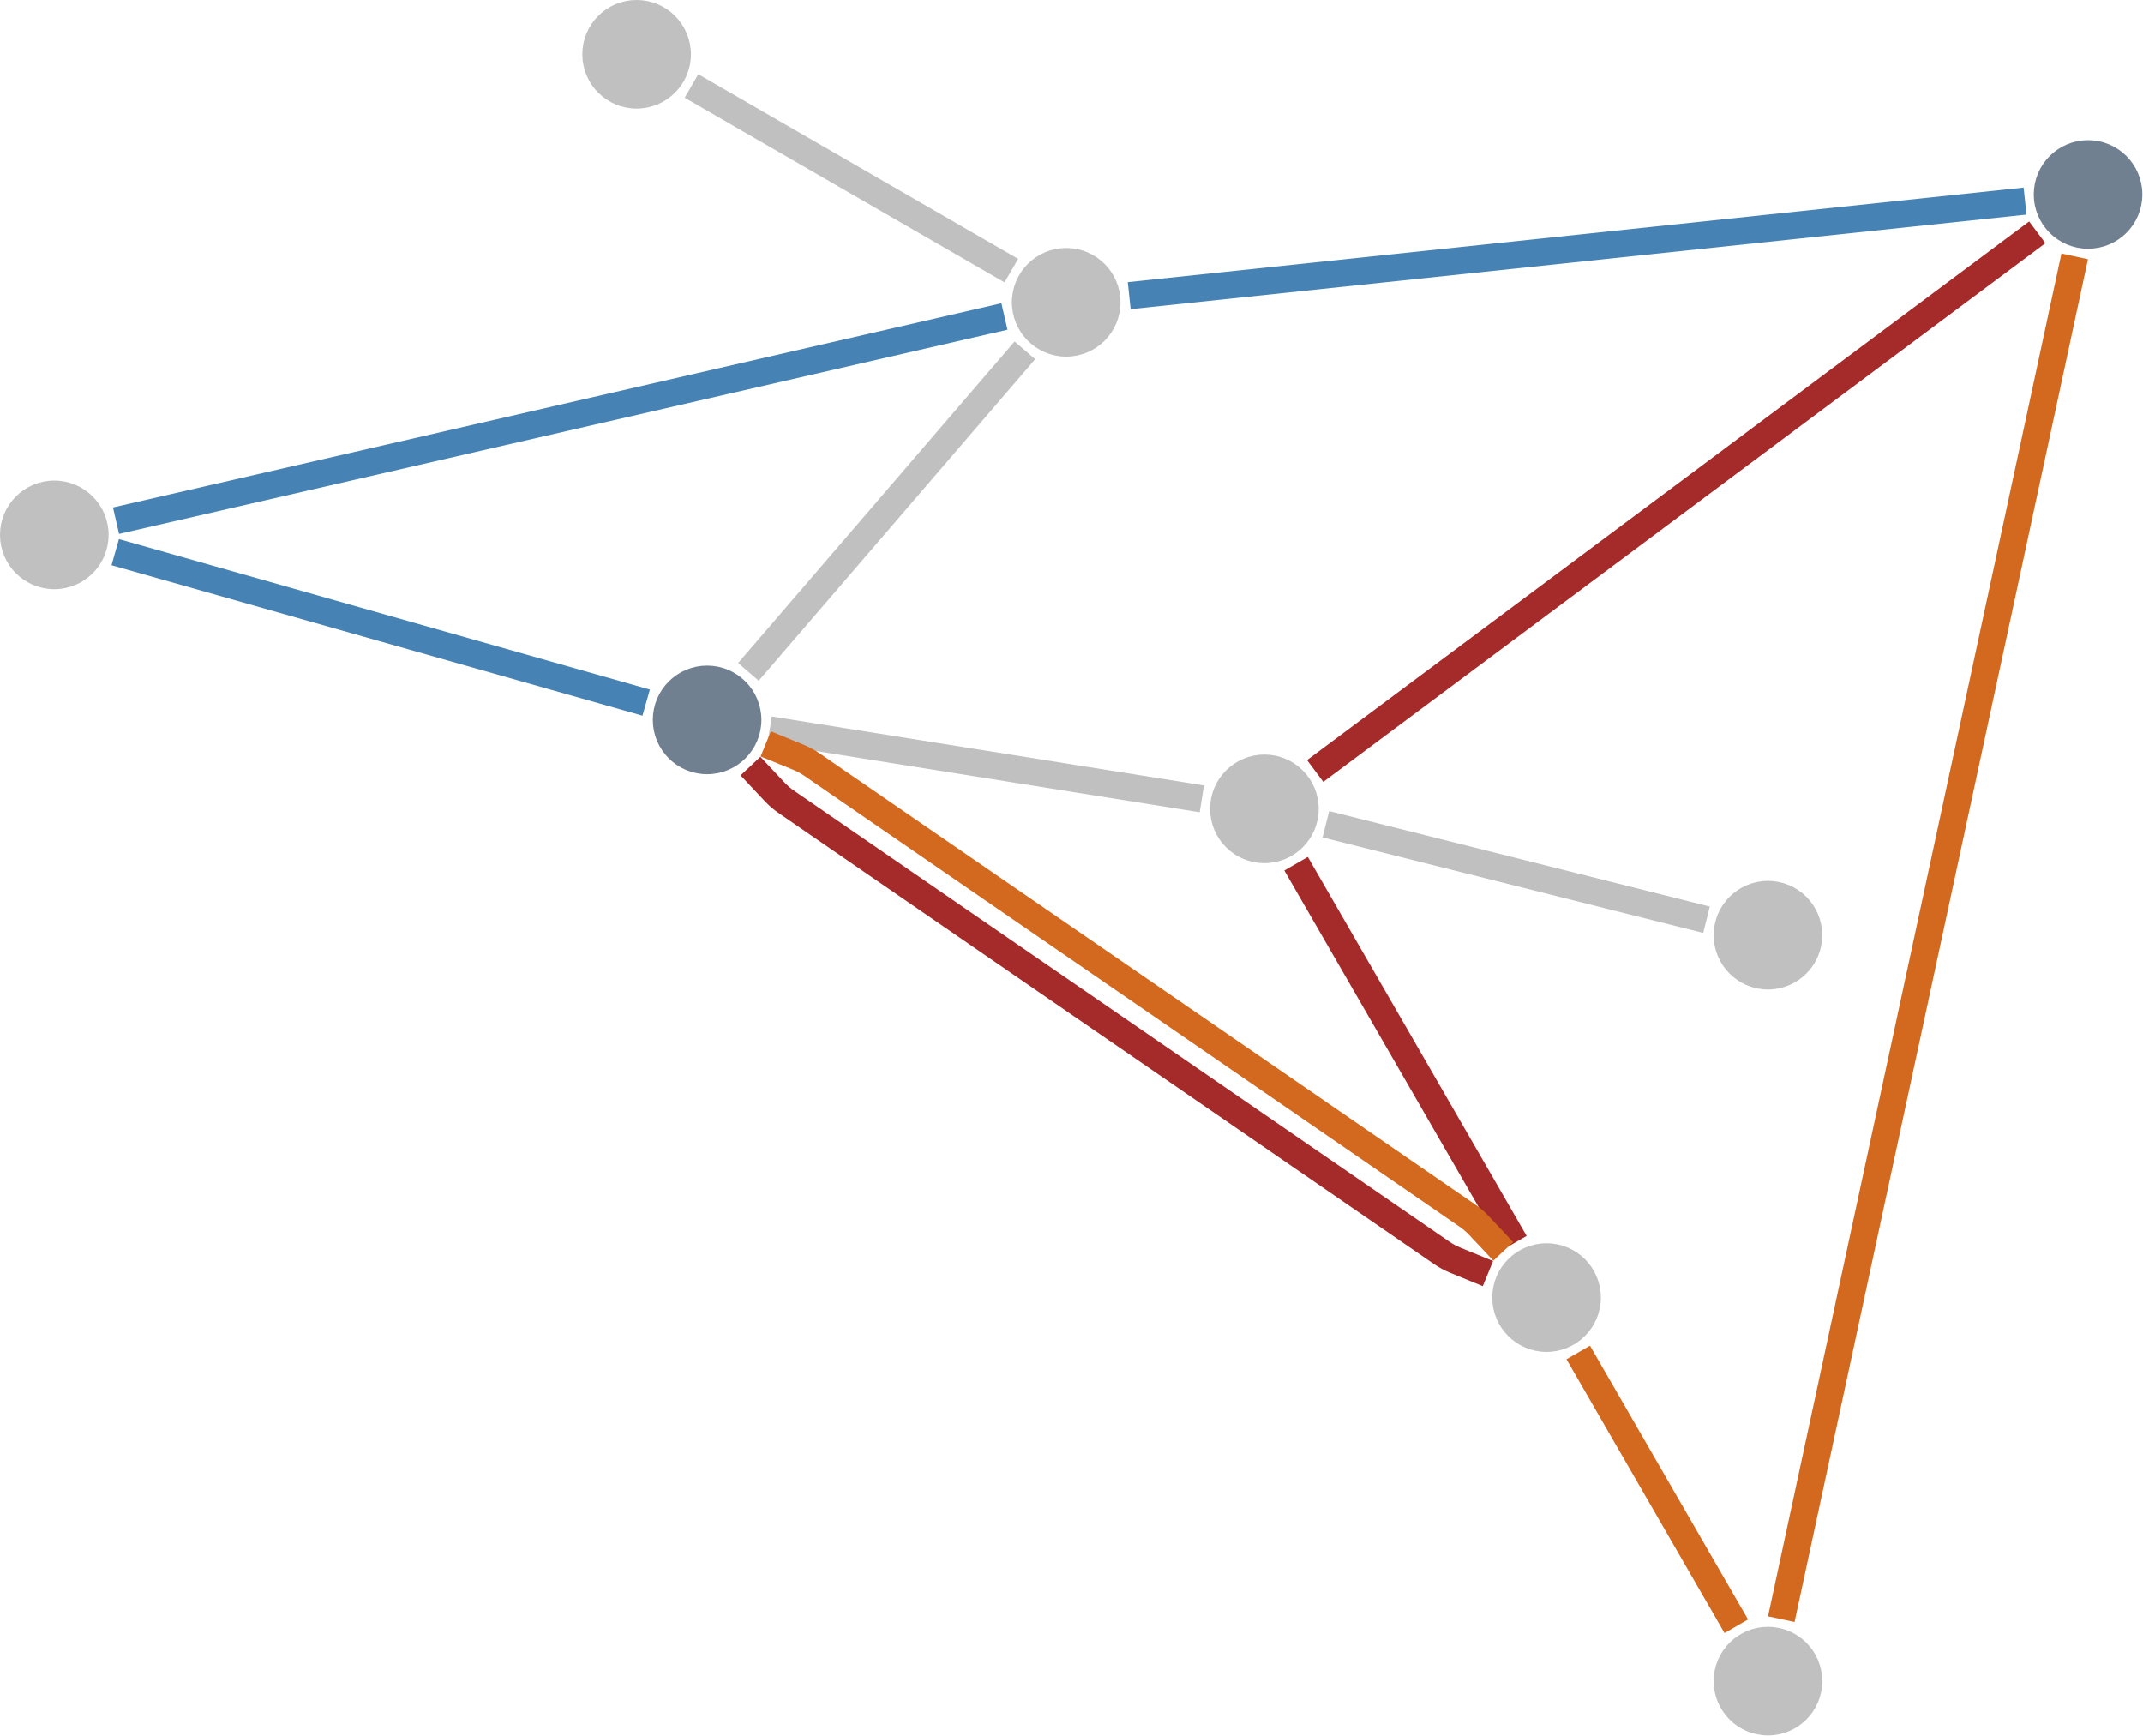
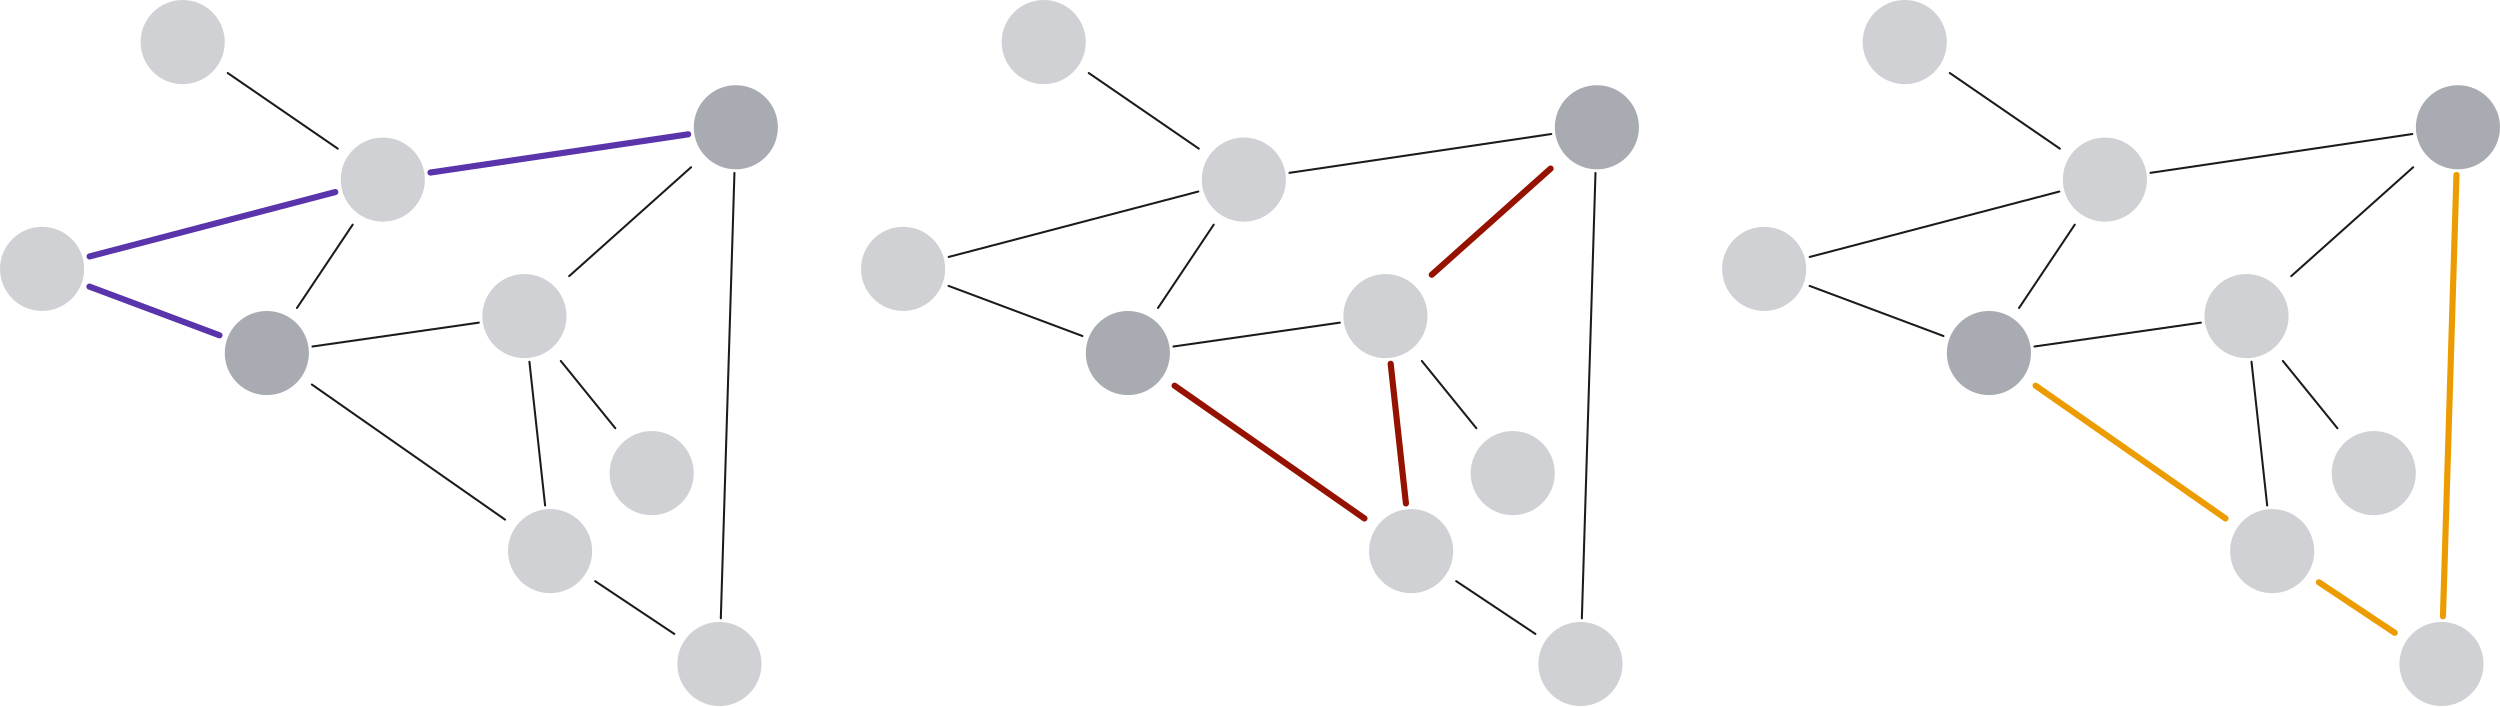
- <svg xmlns="http://www.w3.org/2000/svg" width="1184" height="959" viewBox="0 0 1184 959">
-   <defs>
-     <style type="text/css" />
-   </defs>
-   <g transform="translate(536.8535 398.2778) scale(1)">
-     <g class="relationship">
-       <g transform="translate(52.2224 -231.2552) rotate(167.0612)" stroke-width="15" stroke="#4682b4">
-         <path d="M 35 0 L 538.641 0" />
-       </g>
-     </g>
-     <g class="relationship">
-       <g transform="translate(-506.8535 -102.8116) rotate(15.82313)" stroke-width="15" stroke="#4682b4">
-         <path d="M 35 0 L 339.896 0" />
-       </g>
-     </g>
-     <g class="relationship">
-       <g transform="translate(52.2224 -231.2552) rotate(130.6974)" stroke-width="15" stroke="#c0c0c0">
-         <path d="M 35 0 L 269.243 0" />
-       </g>
-     </g>
-     <g class="relationship">
-       <g transform="translate(161.7166 48.5604) rotate(-170.9299)" stroke-width="15" stroke="#c0c0c0">
-         <path d="M 35 0 L 276.778 0" />
-       </g>
-     </g>
-     <g class="relationship">
-       <g transform="translate(52.2224 -231.2552) rotate(-150)" stroke-width="15" stroke="#c0c0c0">
-         <path d="M 35 0 L 239.045 0" />
-       </g>
-     </g>
-     <g class="relationship">
-       <g transform="translate(616.7866 -290.8431) rotate(173.9749)" stroke-width="15" stroke="#4682b4">
-         <path d="M 35 0 L 532.7 0" />
-       </g>
-     </g>
-     <g class="relationship">
-       <g transform="translate(616.7866 -290.8431) rotate(102.1529)" stroke-width="15" stroke="#d2691e">
-         <path d="M 35 0 L 805.105 0" />
-       </g>
-     </g>
-     <g class="relationship">
-       <g transform="translate(439.9269 530.4347) rotate(-120)" stroke-width="15" stroke="#d2691e">
-         <path d="M 35 0 L 209.642 0" />
-       </g>
-     </g>
-     <g class="relationship">
-       <g transform="translate(317.6057 318.5682) rotate(-120)" stroke-width="15" stroke="#a52a2a">
-         <path d="M 35 0 L 276.778 0" />
-       </g>
-     </g>
-     <g class="relationship">
-       <g transform="translate(317.6057 318.5682) rotate(-145.4649)" stroke-width="15" stroke="#a52a2a">
-         <path d="M 34.199 -7.443 L 53.234 -11.585 A 40 40 0 0 1 61.74 -12.5 L 281.488 -12.5 L 501.237 -12.5 A 40 40 0 0 1 509.743 -11.585 L 528.777 -7.443 L 528.777 -7.443" />
-       </g>
-     </g>
-     <g class="relationship">
-       <g transform="translate(-146.1631 -0.5892372) rotate(34.53506)" stroke-width="15" stroke="#d2691e">
-         <path d="M 34.199 -7.443 L 53.234 -11.585 A 40 40 0 0 1 61.74 -12.5 L 281.488 -12.5 L 501.237 -12.5 A 40 40 0 0 1 509.743 -11.585 L 528.777 -7.443 L 528.777 -7.443" />
-       </g>
-     </g>
-     <g class="relationship">
-       <g transform="translate(616.7866 -290.8431) rotate(143.2834)" stroke-width="15" stroke="#a52a2a">
-         <path d="M 35 0 L 532.7 0" />
-       </g>
-     </g>
-     <g class="relationship">
-       <g transform="translate(439.9269 118.3608) rotate(-165.9157)" stroke-width="15" stroke="#c0c0c0">
-         <path d="M 35 0 L 251.833 0" />
-       </g>
-     </g>
-     <g class="node">
-       <g fill="#c0c0c0" stroke="#c0c0c0" stroke-width="5">
-         <circle cx="-185.108" cy="-368.278" r="27.5" />
-       </g>
-     </g>
-     <g class="node">
-       <g fill="#c0c0c0" stroke="#c0c0c0" stroke-width="5">
-         <circle cx="52.222" cy="-231.255" r="27.5" />
-       </g>
-     </g>
-     <g class="node">
-       <g fill="#c0c0c0" stroke="#c0c0c0" stroke-width="5">
-         <circle cx="161.717" cy="48.56" r="27.5" />
-       </g>
-     </g>
-     <g class="node">
-       <g fill="#c0c0c0" stroke="#c0c0c0" stroke-width="5">
-         <circle cx="439.927" cy="118.361" r="27.5" />
-       </g>
-     </g>
-     <g class="node">
-       <g fill="#c0c0c0" stroke="#c0c0c0" stroke-width="5">
-         <circle cx="-506.853" cy="-102.812" r="27.5" />
-       </g>
-     </g>
-     <g class="node">
-       <g fill="#708090" stroke="#708090" stroke-width="5">
-         <circle cx="-146.163" cy="-0.589" r="27.5" />
-       </g>
-     </g>
-     <g class="node">
-       <g fill="#708090" stroke="#708090" stroke-width="5">
-         <circle cx="616.787" cy="-290.843" r="27.5" />
-       </g>
-     </g>
-     <g class="node">
-       <g fill="#c0c0c0" stroke="#c0c0c0" stroke-width="5">
-         <circle cx="439.927" cy="530.435" r="27.5" />
-       </g>
-     </g>
-     <g class="node">
-       <g fill="#c0c0c0" stroke="#c0c0c0" stroke-width="5">
-         <circle cx="317.606" cy="318.568" r="27.5" />
-       </g>
-     </g>
-   </g>
+ <svg xmlns="http://www.w3.org/2000/svg" width="2436" height="688" viewBox="0 0 2436 688" fill="none">
+   <path d="M676 124C676 101.356 694.356 83 717 83C739.644 83 758 101.356 758 124C758 146.644 739.644 165 717 165C694.356 165 676 146.644 676 124Z" fill="#A8ACB2" style="fill:#A8ACB2;fill:color(display-p3 0.659 0.674 0.698);fill-opacity:1;" />
+   <path d="M660 647C660 624.356 678.356 606 701 606C723.644 606 742 624.356 742 647C742 669.644 723.644 688 701 688C678.356 688 660 669.644 660 647Z" fill="#CFD1D4" style="fill:#CFD1D4;fill:color(display-p3 0.812 0.82 0.831);fill-opacity:1;" />
+   <path d="M332 175C332 152.356 350.356 134 373 134C395.644 134 414 152.356 414 175C414 197.644 395.644 216 373 216C350.356 216 332 197.644 332 175Z" fill="#CFD1D4" style="fill:#CFD1D4;fill:color(display-p3 0.812 0.82 0.831);fill-opacity:1;" />
+   <path d="M137 41C137 18.356 155.356 0 178 0C200.644 0 219 18.356 219 41C219 63.644 200.644 82 178 82C155.356 82 137 63.644 137 41Z" fill="#CFD1D4" style="fill:#CFD1D4;fill:color(display-p3 0.812 0.82 0.831);fill-opacity:1;" />
+   <path d="M594 461C594 438.356 612.356 420 635 420C657.644 420 676 438.356 676 461C676 483.644 657.644 502 635 502C612.356 502 594 483.644 594 461Z" fill="#CFD1D4" style="fill:#CFD1D4;fill:color(display-p3 0.812 0.82 0.831);fill-opacity:1;" />
+   <path d="M495 537C495 514.356 513.356 496 536 496C558.644 496 577 514.356 577 537C577 559.644 558.644 578 536 578C513.356 578 495 559.644 495 537Z" fill="#CFD1D4" style="fill:#CFD1D4;fill:color(display-p3 0.812 0.82 0.831);fill-opacity:1;" />
+   <path d="M0 262C0 239.356 18.356 221 41 221C63.644 221 82 239.356 82 262C82 284.644 63.644 303 41 303C18.356 303 0 284.644 0 262Z" fill="#CFD1D4" style="fill:#CFD1D4;fill:color(display-p3 0.812 0.82 0.831);fill-opacity:1;" />
+   <path d="M670.559 130.885L419.441 168.115" stroke="#5A34AA" style="stroke:#5A34AA;stroke:color(display-p3 0.353 0.204 0.667);stroke-opacity:1;" stroke-width="6" stroke-linecap="round" stroke-linejoin="bevel" />
+   <path d="M470 308C470 285.356 488.356 267 511 267C533.644 267 552 285.356 552 308C552 330.644 533.644 349 511 349C488.356 349 470 330.644 470 308Z" fill="#CFD1D4" style="fill:#CFD1D4;fill:color(display-p3 0.812 0.82 0.831);fill-opacity:1;" />
+   <path d="M673.39 162.953L554.61 269.047" stroke="#1A1B1D" style="stroke:#1A1B1D;stroke:color(display-p3 0.102 0.106 0.114);stroke-opacity:1;" stroke-width="2" stroke-linecap="round" stroke-linejoin="bevel" />
+   <path d="M599.568 417.281L546.432 351.719" stroke="#1A1B1D" style="stroke:#1A1B1D;stroke:color(display-p3 0.102 0.106 0.114);stroke-opacity:1;" stroke-width="2" stroke-linecap="round" stroke-linejoin="bevel" />
+   <path d="M657.088 617.726L579.912 566.275" stroke="#1A1B1D" style="stroke:#1A1B1D;stroke:color(display-p3 0.102 0.106 0.114);stroke-opacity:1;" stroke-width="2" stroke-linecap="round" stroke-linejoin="bevel" />
+   <path d="M531.144 492.521L515.856 352.479" stroke="#1A1B1D" style="stroke:#1A1B1D;stroke:color(display-p3 0.102 0.106 0.114);stroke-opacity:1;" stroke-width="2" stroke-linecap="round" stroke-linejoin="bevel" />
+   <path d="M219 344C219 321.356 237.356 303 260 303C282.644 303 301 321.356 301 344C301 366.644 282.644 385 260 385C237.356 385 219 366.644 219 344Z" fill="#A8ACB2" style="fill:#A8ACB2;fill:color(display-p3 0.659 0.674 0.698);fill-opacity:1;" />
+   <path d="M492.132 506.324L303.868 374.676" stroke="#1A1B1D" style="stroke:#1A1B1D;stroke:color(display-p3 0.102 0.106 0.114);stroke-opacity:1;" stroke-width="2" stroke-linecap="round" stroke-linejoin="bevel" />
+   <path d="M329.115 144.843L221.885 71.156" stroke="#1A1B1D" style="stroke:#1A1B1D;stroke:color(display-p3 0.102 0.106 0.114);stroke-opacity:1;" stroke-width="2" stroke-linecap="round" stroke-linejoin="bevel" />
+   <path d="M326.68 187.138L87.32 249.861" stroke="#5A34AA" style="stroke:#5A34AA;stroke:color(display-p3 0.353 0.204 0.667);stroke-opacity:1;" stroke-width="6" stroke-linecap="round" stroke-linejoin="bevel" />
+   <path d="M87.151 279.28L213.849 326.72" stroke="#5A34AA" style="stroke:#5A34AA;stroke:color(display-p3 0.353 0.204 0.667);stroke-opacity:1;" stroke-width="6" stroke-linecap="round" stroke-linejoin="bevel" />
+   <path d="M343.64 218.909L289.36 300.09" stroke="#1A1B1D" style="stroke:#1A1B1D;stroke:color(display-p3 0.102 0.106 0.114);stroke-opacity:1;" stroke-width="2" stroke-linecap="round" stroke-linejoin="bevel" />
+   <path d="M304.465 337.622L466.535 314.377" stroke="#1A1B1D" style="stroke:#1A1B1D;stroke:color(display-p3 0.102 0.106 0.114);stroke-opacity:1;" stroke-width="2" stroke-linecap="round" stroke-linejoin="bevel" />
+   <path d="M715.639 168.498L702.361 602.501" stroke="#1A1B1D" style="stroke:#1A1B1D;stroke:color(display-p3 0.102 0.106 0.114);stroke-opacity:1;" stroke-width="2" stroke-linecap="round" stroke-linejoin="bevel" />
+   <path d="M1515 124C1515 101.356 1533.36 83 1556 83C1578.64 83 1597 101.356 1597 124C1597 146.644 1578.64 165 1556 165C1533.36 165 1515 146.644 1515 124Z" fill="#A8ACB2" style="fill:#A8ACB2;fill:color(display-p3 0.659 0.674 0.698);fill-opacity:1;" />
+   <path d="M1499 647C1499 624.356 1517.36 606 1540 606C1562.64 606 1581 624.356 1581 647C1581 669.644 1562.64 688 1540 688C1517.36 688 1499 669.644 1499 647Z" fill="#CFD1D4" style="fill:#CFD1D4;fill:color(display-p3 0.812 0.82 0.831);fill-opacity:1;" />
+   <path d="M1171 175C1171 152.356 1189.36 134 1212 134C1234.64 134 1253 152.356 1253 175C1253 197.644 1234.64 216 1212 216C1189.36 216 1171 197.644 1171 175Z" fill="#CFD1D4" style="fill:#CFD1D4;fill:color(display-p3 0.812 0.82 0.831);fill-opacity:1;" />
+   <path d="M976 41C976 18.356 994.356 0 1017 0C1039.64 0 1058 18.356 1058 41C1058 63.644 1039.64 82 1017 82C994.356 82 976 63.644 976 41Z" fill="#CFD1D4" style="fill:#CFD1D4;fill:color(display-p3 0.812 0.82 0.831);fill-opacity:1;" />
+   <path d="M1433 461C1433 438.356 1451.36 420 1474 420C1496.64 420 1515 438.356 1515 461C1515 483.644 1496.64 502 1474 502C1451.36 502 1433 483.644 1433 461Z" fill="#CFD1D4" style="fill:#CFD1D4;fill:color(display-p3 0.812 0.82 0.831);fill-opacity:1;" />
+   <path d="M1334 537C1334 514.356 1352.36 496 1375 496C1397.64 496 1416 514.356 1416 537C1416 559.644 1397.64 578 1375 578C1352.36 578 1334 559.644 1334 537Z" fill="#CFD1D4" style="fill:#CFD1D4;fill:color(display-p3 0.812 0.82 0.831);fill-opacity:1;" />
+   <path d="M839 262C839 239.356 857.356 221 880 221C902.644 221 921 239.356 921 262C921 284.644 902.644 303 880 303C857.356 303 839 284.644 839 262Z" fill="#CFD1D4" style="fill:#CFD1D4;fill:color(display-p3 0.812 0.82 0.831);fill-opacity:1;" />
+   <path d="M1511.54 130.592L1256.46 168.408" stroke="#1A1B1D" style="stroke:#1A1B1D;stroke:color(display-p3 0.102 0.106 0.114);stroke-opacity:1;" stroke-width="2" stroke-linecap="round" stroke-linejoin="bevel" />
+   <path d="M1309 308C1309 285.356 1327.36 267 1350 267C1372.64 267 1391 285.356 1391 308C1391 330.644 1372.64 349 1350 349C1327.36 349 1309 330.644 1309 308Z" fill="#CFD1D4" style="fill:#CFD1D4;fill:color(display-p3 0.812 0.82 0.831);fill-opacity:1;" />
+   <path d="M1510.9 164.285L1395.1 267.715" stroke="#961200" style="stroke:#961200;stroke:color(display-p3 0.588 0.071 0);stroke-opacity:1;" stroke-width="6" stroke-linecap="round" stroke-linejoin="bevel" />
+   <path d="M1438.57 417.281L1385.43 351.719" stroke="#1A1B1D" style="stroke:#1A1B1D;stroke:color(display-p3 0.102 0.106 0.114);stroke-opacity:1;" stroke-width="2" stroke-linecap="round" stroke-linejoin="bevel" />
+   <path d="M1496.09 617.726L1418.91 566.275" stroke="#1A1B1D" style="stroke:#1A1B1D;stroke:color(display-p3 0.102 0.106 0.114);stroke-opacity:1;" stroke-width="2" stroke-linecap="round" stroke-linejoin="bevel" />
+   <path d="M1369.93 490.533L1355.07 354.468" stroke="#961200" style="stroke:#961200;stroke:color(display-p3 0.588 0.071 0);stroke-opacity:1;" stroke-width="6" stroke-linecap="round" stroke-linejoin="bevel" />
+   <path d="M1058 344C1058 321.356 1076.36 303 1099 303C1121.64 303 1140 321.356 1140 344C1140 366.644 1121.64 385 1099 385C1076.36 385 1058 366.644 1058 344Z" fill="#A8ACB2" style="fill:#A8ACB2;fill:color(display-p3 0.659 0.674 0.698);fill-opacity:1;" />
+   <path d="M1329.49 505.178L1144.51 375.822" stroke="#961200" style="stroke:#961200;stroke:color(display-p3 0.588 0.071 0);stroke-opacity:1;" stroke-width="6" stroke-linecap="round" stroke-linejoin="bevel" />
+   <path d="M1168.12 144.843L1060.88 71.156" stroke="#1A1B1D" style="stroke:#1A1B1D;stroke:color(display-p3 0.102 0.106 0.114);stroke-opacity:1;" stroke-width="2" stroke-linecap="round" stroke-linejoin="bevel" />
+   <path d="M1167.61 186.631L924.386 250.368" stroke="#1A1B1D" style="stroke:#1A1B1D;stroke:color(display-p3 0.102 0.106 0.114);stroke-opacity:1;" stroke-width="2" stroke-linecap="round" stroke-linejoin="bevel" />
+   <path d="M924.278 278.579L1054.72 327.421" stroke="#1A1B1D" style="stroke:#1A1B1D;stroke:color(display-p3 0.102 0.106 0.114);stroke-opacity:1;" stroke-width="2" stroke-linecap="round" stroke-linejoin="bevel" />
+   <path d="M1182.64 218.909L1128.36 300.09" stroke="#1A1B1D" style="stroke:#1A1B1D;stroke:color(display-p3 0.102 0.106 0.114);stroke-opacity:1;" stroke-width="2" stroke-linecap="round" stroke-linejoin="bevel" />
+   <path d="M1143.46 337.622L1305.54 314.377" stroke="#1A1B1D" style="stroke:#1A1B1D;stroke:color(display-p3 0.102 0.106 0.114);stroke-opacity:1;" stroke-width="2" stroke-linecap="round" stroke-linejoin="bevel" />
+   <path d="M1554.64 168.498L1541.36 602.501" stroke="#1A1B1D" style="stroke:#1A1B1D;stroke:color(display-p3 0.102 0.106 0.114);stroke-opacity:1;" stroke-width="2" stroke-linecap="round" stroke-linejoin="bevel" />
+   <path d="M2354 124C2354 101.356 2372.36 83 2395 83C2417.64 83 2436 101.356 2436 124C2436 146.644 2417.64 165 2395 165C2372.36 165 2354 146.644 2354 124Z" fill="#A8ACB2" style="fill:#A8ACB2;fill:color(display-p3 0.659 0.674 0.698);fill-opacity:1;" />
+   <path d="M2338 647C2338 624.356 2356.36 606 2379 606C2401.64 606 2420 624.356 2420 647C2420 669.644 2401.64 688 2379 688C2356.36 688 2338 669.644 2338 647Z" fill="#CFD1D4" style="fill:#CFD1D4;fill:color(display-p3 0.812 0.82 0.831);fill-opacity:1;" />
+   <path d="M2010 175C2010 152.356 2028.36 134 2051 134C2073.64 134 2092 152.356 2092 175C2092 197.644 2073.64 216 2051 216C2028.36 216 2010 197.644 2010 175Z" fill="#CFD1D4" style="fill:#CFD1D4;fill:color(display-p3 0.812 0.82 0.831);fill-opacity:1;" />
+   <path d="M1815 41C1815 18.356 1833.36 0 1856 0C1878.64 0 1897 18.356 1897 41C1897 63.644 1878.64 82 1856 82C1833.36 82 1815 63.644 1815 41Z" fill="#CFD1D4" style="fill:#CFD1D4;fill:color(display-p3 0.812 0.82 0.831);fill-opacity:1;" />
+   <path d="M2272 461C2272 438.356 2290.36 420 2313 420C2335.64 420 2354 438.356 2354 461C2354 483.644 2335.64 502 2313 502C2290.36 502 2272 483.644 2272 461Z" fill="#CFD1D4" style="fill:#CFD1D4;fill:color(display-p3 0.812 0.82 0.831);fill-opacity:1;" />
+   <path d="M2173 537C2173 514.356 2191.36 496 2214 496C2236.64 496 2255 514.356 2255 537C2255 559.644 2236.64 578 2214 578C2191.36 578 2173 559.644 2173 537Z" fill="#CFD1D4" style="fill:#CFD1D4;fill:color(display-p3 0.812 0.82 0.831);fill-opacity:1;" />
+   <path d="M1678 262C1678 239.356 1696.36 221 1719 221C1741.64 221 1760 239.356 1760 262C1760 284.644 1741.64 303 1719 303C1696.36 303 1678 284.644 1678 262Z" fill="#CFD1D4" style="fill:#CFD1D4;fill:color(display-p3 0.812 0.82 0.831);fill-opacity:1;" />
+   <path d="M2350.54 130.592L2095.46 168.408" stroke="#1A1B1D" style="stroke:#1A1B1D;stroke:color(display-p3 0.102 0.106 0.114);stroke-opacity:1;" stroke-width="2" stroke-linecap="round" stroke-linejoin="bevel" />
+   <path d="M2148 308C2148 285.356 2166.36 267 2189 267C2211.64 267 2230 285.356 2230 308C2230 330.644 2211.64 349 2189 349C2166.36 349 2148 330.644 2148 308Z" fill="#CFD1D4" style="fill:#CFD1D4;fill:color(display-p3 0.812 0.82 0.831);fill-opacity:1;" />
+   <path d="M2351.39 162.953L2232.61 269.047" stroke="#1A1B1D" style="stroke:#1A1B1D;stroke:color(display-p3 0.102 0.106 0.114);stroke-opacity:1;" stroke-width="2" stroke-linecap="round" stroke-linejoin="bevel" />
+   <path d="M2277.57 417.281L2224.43 351.719" stroke="#1A1B1D" style="stroke:#1A1B1D;stroke:color(display-p3 0.102 0.106 0.114);stroke-opacity:1;" stroke-width="2" stroke-linecap="round" stroke-linejoin="bevel" />
+   <path d="M2333.42 616.616L2259.58 567.385" stroke="#EC9C00" style="stroke:#EC9C00;stroke:color(display-p3 0.925 0.612 0);stroke-opacity:1;" stroke-width="6" stroke-linecap="round" stroke-linejoin="bevel" />
+   <path d="M2209.14 492.521L2193.86 352.479" stroke="#1A1B1D" style="stroke:#1A1B1D;stroke:color(display-p3 0.102 0.106 0.114);stroke-opacity:1;" stroke-width="2" stroke-linecap="round" stroke-linejoin="bevel" />
+   <path d="M1897 344C1897 321.356 1915.36 303 1938 303C1960.64 303 1979 321.356 1979 344C1979 366.644 1960.64 385 1938 385C1915.36 385 1897 366.644 1897 344Z" fill="#A8ACB2" style="fill:#A8ACB2;fill:color(display-p3 0.659 0.674 0.698);fill-opacity:1;" />
+   <path d="M2168.49 505.178L1983.51 375.822" stroke="#EC9C00" style="stroke:#EC9C00;stroke:color(display-p3 0.925 0.612 0);stroke-opacity:1;" stroke-width="6" stroke-linecap="round" stroke-linejoin="bevel" />
+   <path d="M2007.12 144.843L1899.88 71.156" stroke="#1A1B1D" style="stroke:#1A1B1D;stroke:color(display-p3 0.102 0.106 0.114);stroke-opacity:1;" stroke-width="2" stroke-linecap="round" stroke-linejoin="bevel" />
+   <path d="M2006.61 186.631L1763.39 250.368" stroke="#1A1B1D" style="stroke:#1A1B1D;stroke:color(display-p3 0.102 0.106 0.114);stroke-opacity:1;" stroke-width="2" stroke-linecap="round" stroke-linejoin="bevel" />
+   <path d="M1763.28 278.579L1893.72 327.421" stroke="#1A1B1D" style="stroke:#1A1B1D;stroke:color(display-p3 0.102 0.106 0.114);stroke-opacity:1;" stroke-width="2" stroke-linecap="round" stroke-linejoin="bevel" />
+   <path d="M2021.64 218.909L1967.36 300.09" stroke="#1A1B1D" style="stroke:#1A1B1D;stroke:color(display-p3 0.102 0.106 0.114);stroke-opacity:1;" stroke-width="2" stroke-linecap="round" stroke-linejoin="bevel" />
+   <path d="M1982.46 337.622L2144.54 314.377" stroke="#1A1B1D" style="stroke:#1A1B1D;stroke:color(display-p3 0.102 0.106 0.114);stroke-opacity:1;" stroke-width="2" stroke-linecap="round" stroke-linejoin="bevel" />
+   <path d="M2393.58 170.497L2380.42 600.502" stroke="#EC9C00" style="stroke:#EC9C00;stroke:color(display-p3 0.925 0.612 0);stroke-opacity:1;" stroke-width="6" stroke-linecap="round" stroke-linejoin="bevel" />
</svg>
